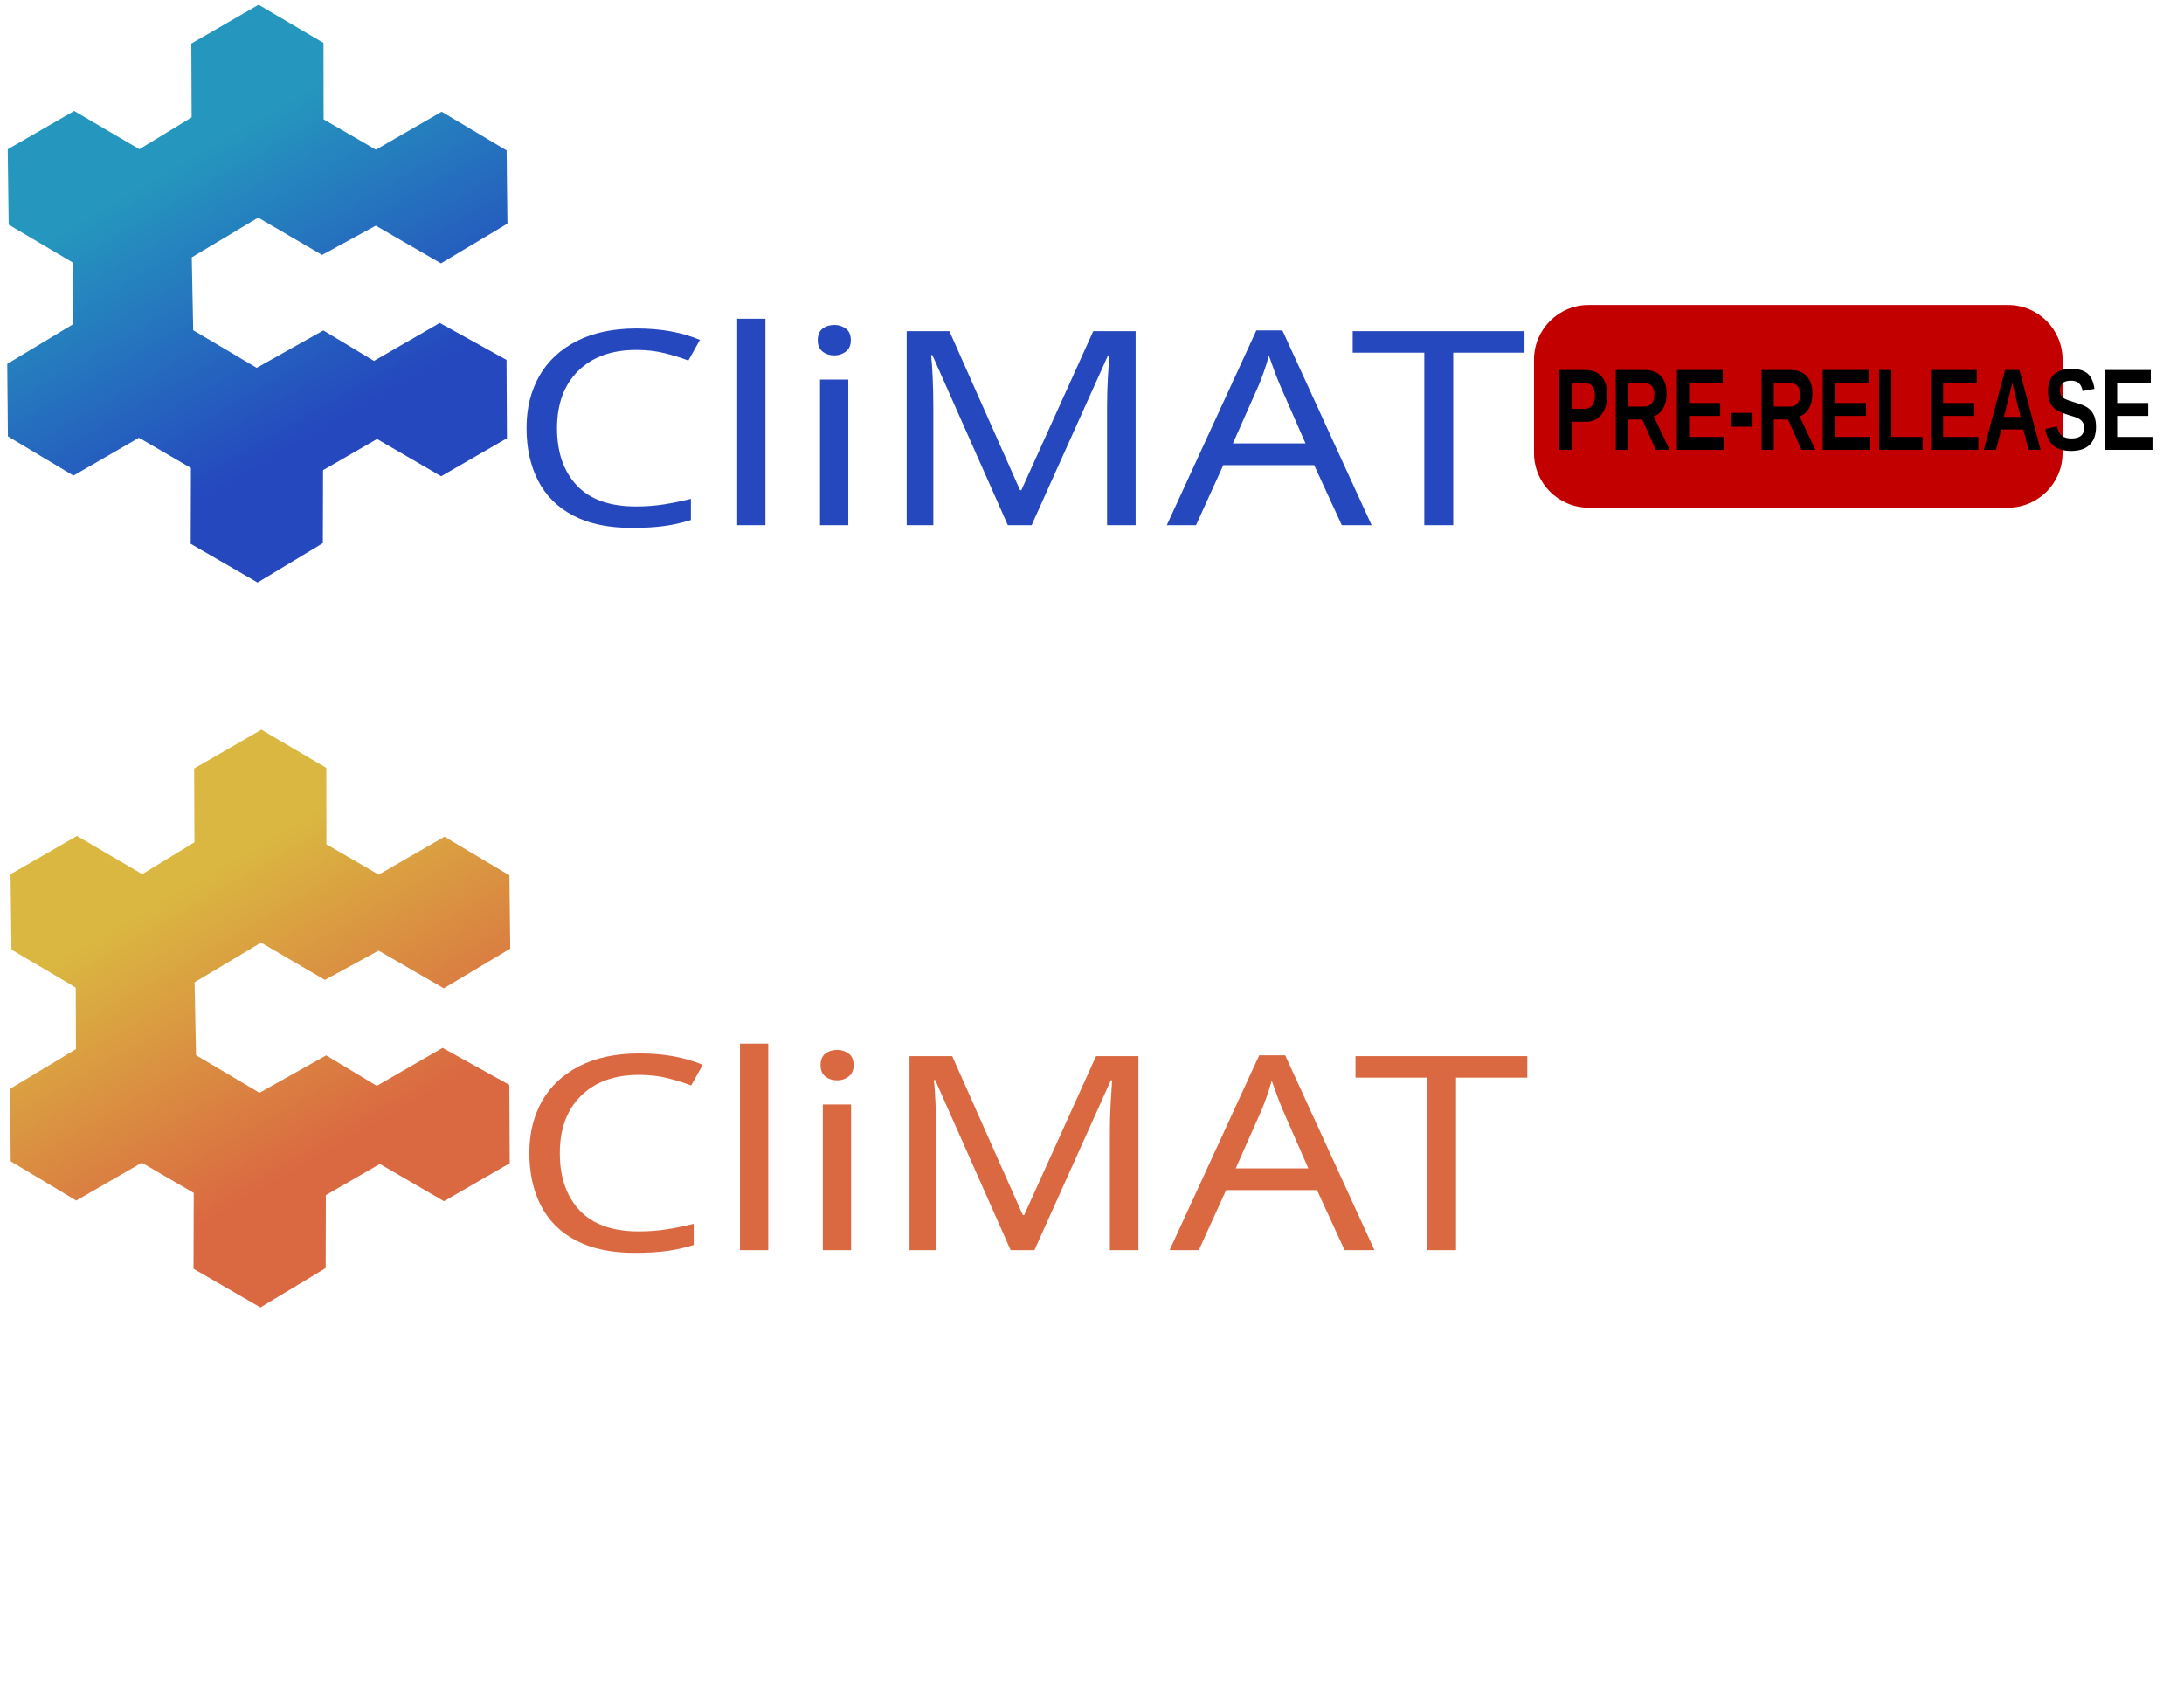
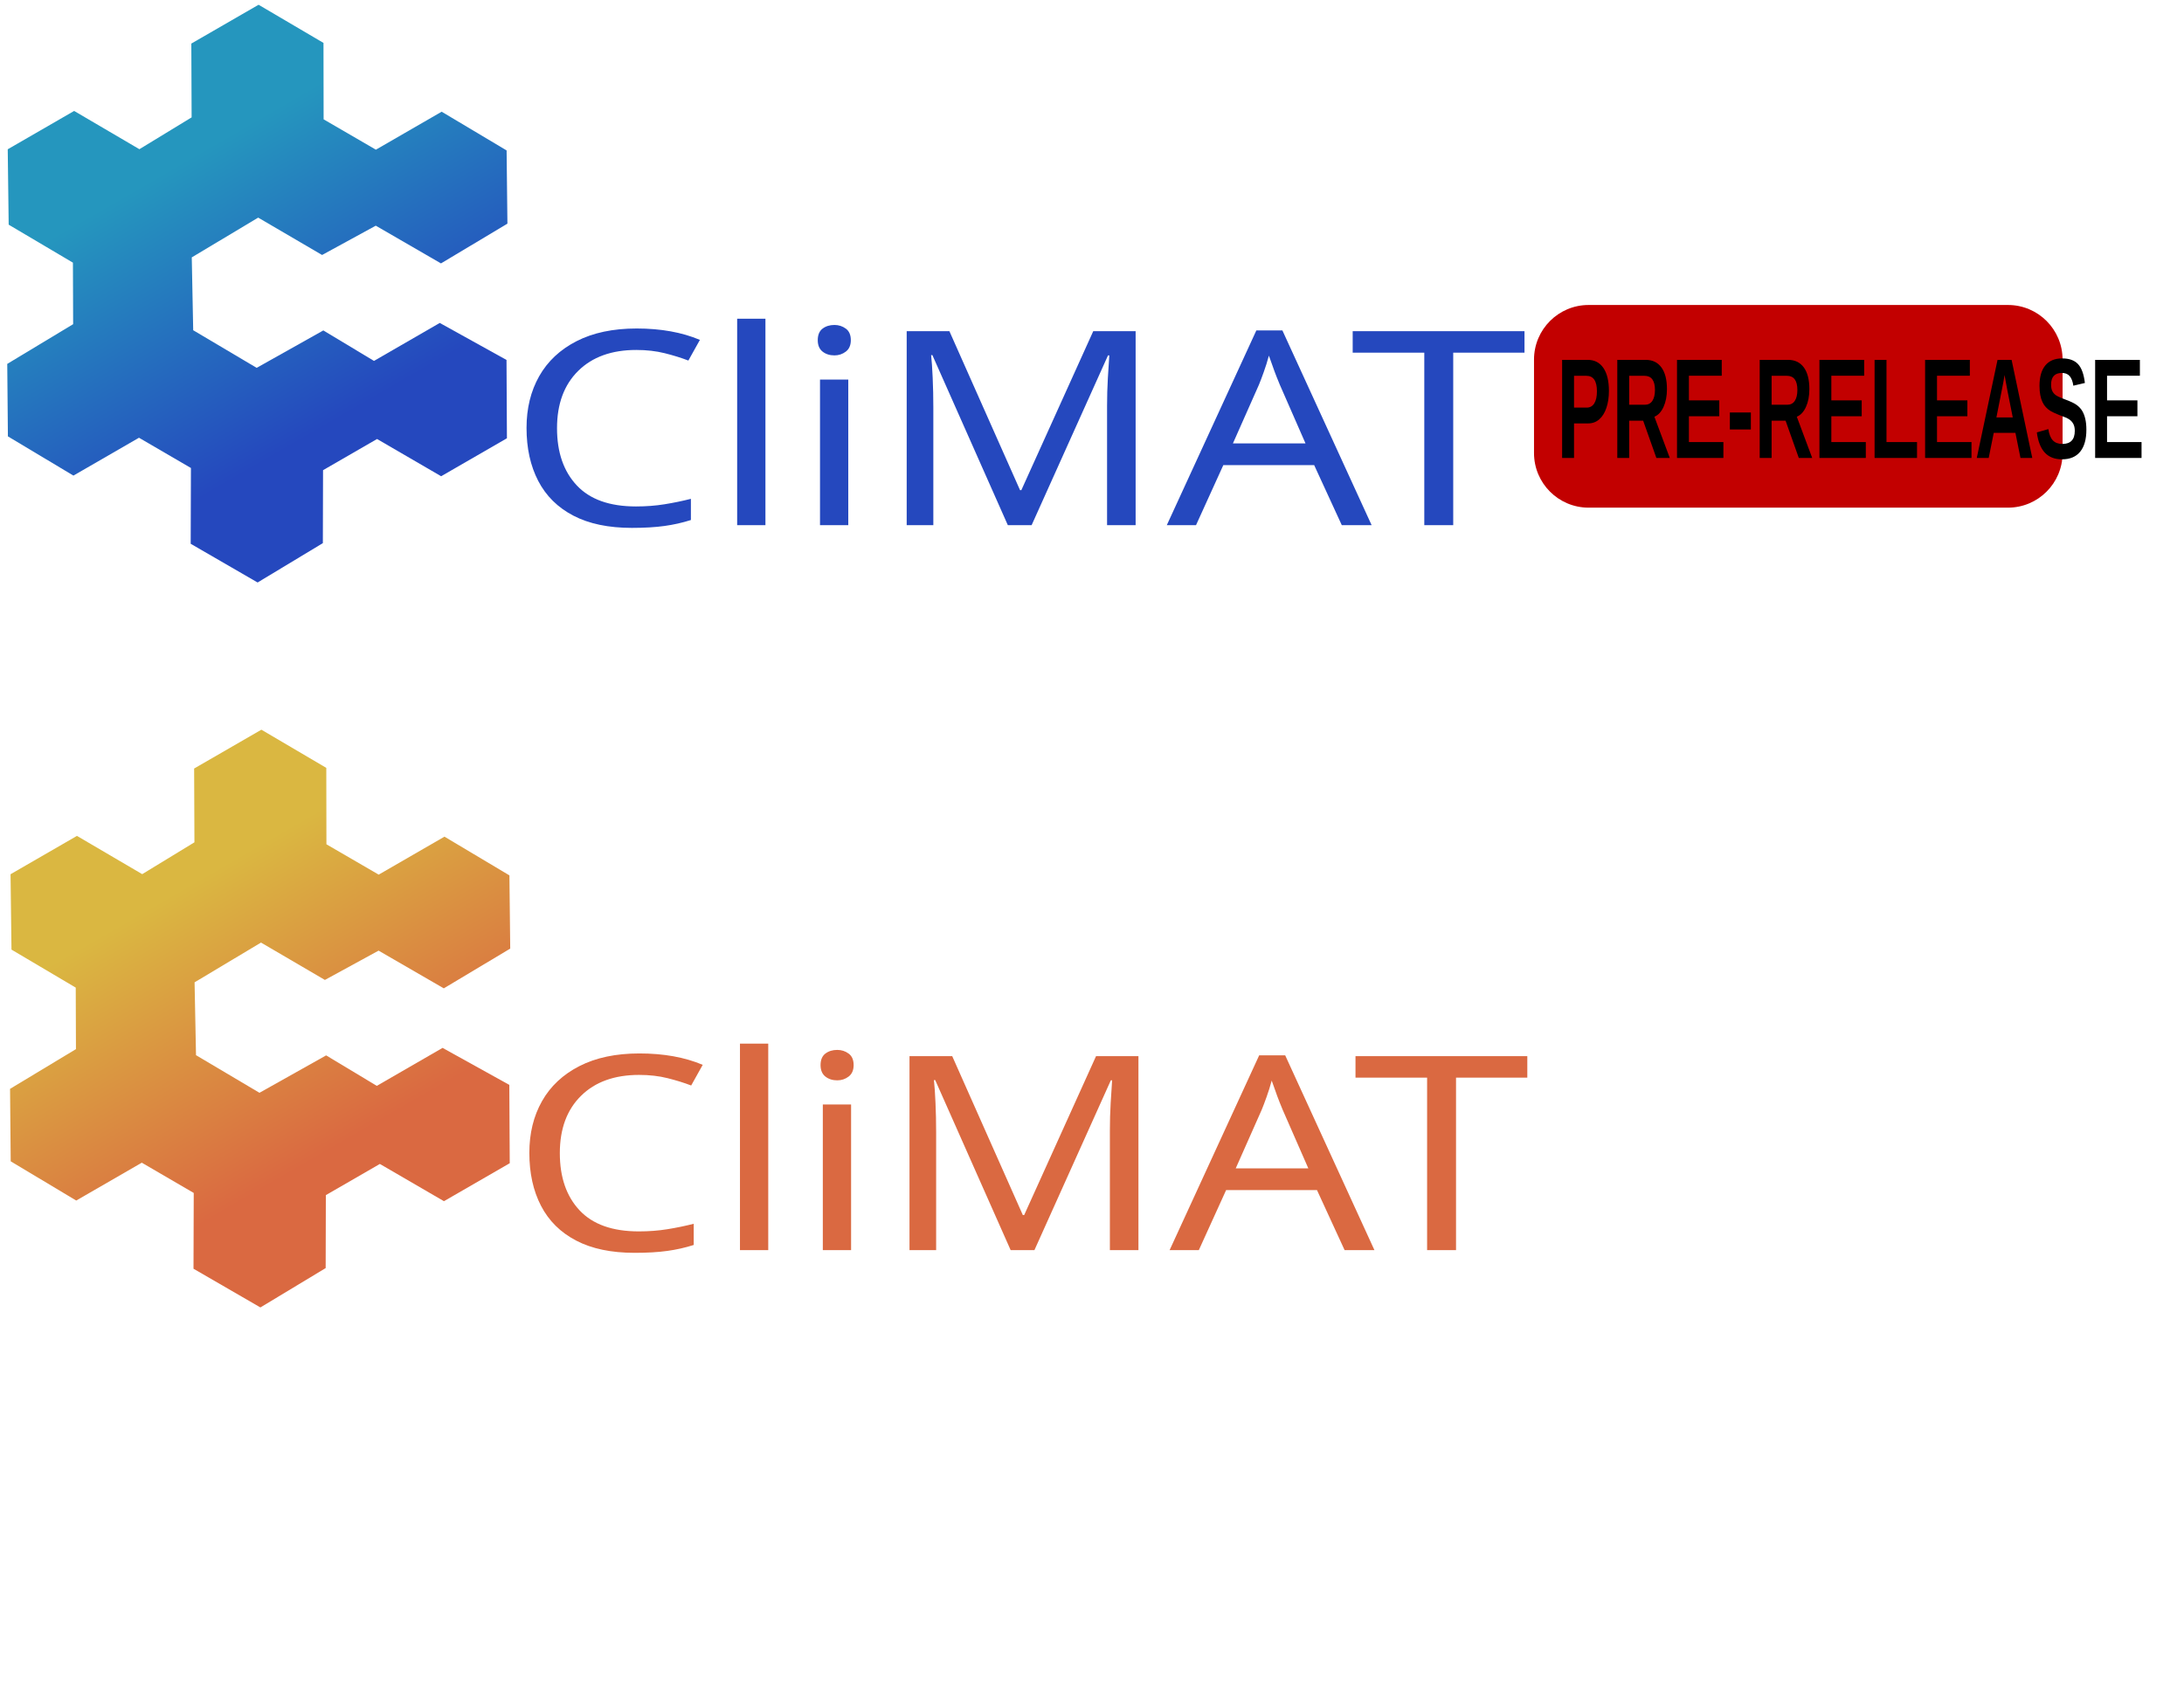
<svg xmlns="http://www.w3.org/2000/svg" xmlns:xlink="http://www.w3.org/1999/xlink" version="1.0" width="900pt" height="700pt" viewBox="0 0 900 700" preserveAspectRatio="xMidYMid" id="svg6">
  <defs id="defs10">
    <linearGradient id="linearGradient3256">
      <stop style="stop-color:#da6941;stop-opacity:1;" offset="0.204" id="stop3252" />
      <stop style="stop-color:#dab741;stop-opacity:1;" offset="0.802" id="stop3254" />
    </linearGradient>
    <linearGradient id="linearGradient4945">
      <stop style="stop-color:#000000;stop-opacity:1;" offset="0" id="stop4943" />
    </linearGradient>
    <rect x="304.946" y="98.818" width="520.338" height="219.252" id="rect1590" />
    <linearGradient id="linearGradient5371">
      <stop style="stop-color:#2548be;stop-opacity:1;" offset="0.204" id="stop5375" />
      <stop style="stop-color:#2596be;stop-opacity:1;" offset="0.802" id="stop5367" />
    </linearGradient>
    <linearGradient id="linearGradient3053">
      <stop style="stop-color:#120075;stop-opacity:1;" offset="0" id="stop3051" />
    </linearGradient>
    <linearGradient id="linearGradient3033">
      <stop style="stop-color:#14007e;stop-opacity:1;" offset="0" id="stop3031" />
    </linearGradient>
    <linearGradient xlink:href="#linearGradient5371" id="linearGradient5373" x1="1964" y1="2954.5" x2="4035" y2="2954.5" gradientUnits="userSpaceOnUse" />
    <rect x="304.946" y="98.818" width="520.338" height="219.252" id="rect1590-4" />
    <rect x="304.946" y="98.818" width="520.338" height="219.252" id="rect485" />
    <linearGradient xlink:href="#linearGradient3256" id="linearGradient487" gradientUnits="userSpaceOnUse" x1="1964" y1="2954.5" x2="4035" y2="2954.5" />
  </defs>
  <g id="g463" transform="matrix(-0.05,-0.08660254,-0.08660254,0.05,511.9542,233.1288)">
    <path d="m 2730,3986 v -312 l -215,-123 -270,157 -276,-159 6,-314 260,-151 V 2827 L 1970,2675 V 2362 L 2250.428,2202.089 2520,2364 v 313 l 213.189,118 3.812,315 265,149 263,-145 5,-319 -265,-151 -6,-252 -269,-155 5,-319 263,-148 272,152 v 313 l 216,124 273,-157 270,153 v 320 l -264,151 -6,252 271,154 v 316 l -271,152 -268,-151 -220,126 -6,317 -260,147 z" id="path210" style="opacity:1;fill:url(#linearGradient5373);fill-opacity:1;fill-rule:nonzero;stroke:none;stroke-width:10;stroke-linecap:butt;stroke-linejoin:round;stroke-dasharray:none;stroke-opacity:1;paint-order:markers fill stroke" />
    <text xml:space="preserve" transform="matrix(-4.785875,-8.289379,-7.014612,4.049887,4790.449,4103.984)" id="text1588" style="font-style:normal;font-variant:normal;font-weight:normal;font-stretch:normal;font-size:138.24px;font-family:'Aldo the Apache';-inkscape-font-specification:'Aldo the Apache, Normal';font-variant-ligatures:normal;font-variant-caps:normal;font-variant-numeric:normal;font-variant-east-asian:normal;white-space:pre;shape-inside:url(#rect1590);display:inline;fill:#2548be;fill-opacity:1;stroke-width:1.333;stroke-linejoin:round;paint-order:markers fill stroke">
-       <tspan x="304.945" y="238.253" id="tspan4245">CliMAT</tspan>
+       <tspan x="304.945" y="238.253" id="tspan4374">CliMAT</tspan>
    </text>
  </g>
  <g id="g483" transform="matrix(-0.05,-0.08660254,-0.08660254,0.05,513.1122,531.8984)">
    <path d="m 2730,3986 v -312 l -215,-123 -270,157 -276,-159 6,-314 260,-151 V 2827 L 1970,2675 V 2362 L 2250.428,2202.089 2520,2364 v 313 l 213.189,118 3.812,315 265,149 263,-145 5,-319 -265,-151 -6,-252 -269,-155 5,-319 263,-148 272,152 v 313 l 216,124 273,-157 270,153 v 320 l -264,151 -6,252 271,154 v 316 l -271,152 -268,-151 -220,126 -6,317 -260,147 z" id="path477" style="opacity:1;fill:url(#linearGradient487);fill-opacity:1;fill-rule:nonzero;stroke:none;stroke-width:10;stroke-linecap:butt;stroke-linejoin:round;stroke-dasharray:none;stroke-opacity:1;paint-order:markers fill stroke" />
    <text xml:space="preserve" transform="matrix(-4.785875,-8.289379,-7.014612,4.049887,4790.449,4103.984)" id="text481" style="font-style:normal;font-variant:normal;font-weight:normal;font-stretch:normal;font-size:138.24px;font-family:'Aldo the Apache';-inkscape-font-specification:'Aldo the Apache, Normal';font-variant-ligatures:normal;font-variant-caps:normal;font-variant-numeric:normal;font-variant-east-asian:normal;white-space:pre;shape-inside:url(#rect485);display:inline;fill:#da6941;fill-opacity:1;stroke-width:1.333;stroke-linejoin:round;paint-order:markers fill stroke">
-       <tspan x="304.945" y="238.253" id="tspan4247">CliMAT</tspan>
+       <tspan x="304.945" y="238.253" id="tspan4376">CliMAT</tspan>
    </text>
  </g>
  <g id="PreReleaseTag" transform="matrix(-0.05,-0.08660254,-0.08660254,0.05,529.9688,247.4586)">
    <path style="fill:#c20000;fill-opacity:1;stroke:none;stroke-width:10;stroke-linejoin:round;stroke-dasharray:none;stroke-opacity:1;paint-order:fill markers stroke" id="rect253" width="2178.128" height="835.222" x="1021.795" y="-1217.659" transform="matrix(-0.5,-0.8660254,-0.8660254,0.5,0,0)" d="m 1246.795,-1217.659 h 1728.128 a 225,225 45 0 1 225,225 v 385.222 a 225,225 135 0 1 -225,225 H 1246.795 a 225,225 45 0 1 -225,-225 v -385.222 a 225,225 135 0 1 225,-225 z" />
-     <text xml:space="preserve" style="font-style:normal;font-variant:normal;font-weight:bold;font-stretch:condensed;font-size:408.352px;font-family:Arial;-inkscape-font-specification:'Arial, Bold Condensed';font-variant-ligatures:normal;font-variant-caps:normal;font-variant-numeric:normal;font-variant-east-asian:normal;fill:#000000;stroke-width:11.343;stroke-linejoin:round;paint-order:markers fill stroke" x="1290.776" y="-530.29" id="text453" transform="matrix(-0.4271723,-0.7398841,-1.013672,0.5852439,0,0)">
-       <tspan id="tspan451" style="font-style:normal;font-variant:normal;font-weight:bold;font-stretch:condensed;font-size:408.352px;font-family:Arial;-inkscape-font-specification:'Arial, Bold Condensed';font-variant-ligatures:normal;font-variant-caps:normal;font-variant-numeric:normal;font-variant-east-asian:normal;stroke-width:11.343" x="1290.776" y="-530.29">PRE-RELEASE</tspan>
+     <text xml:space="preserve" style="font-style:normal;font-variant:normal;font-weight:bold;font-stretch:condensed;font-size:447.418px;font-family:Arial;-inkscape-font-specification:'Arial, Bold Condensed';font-variant-ligatures:normal;font-variant-caps:normal;font-variant-numeric:normal;font-variant-east-asian:normal;fill:#000000;stroke-width:12.428;stroke-linejoin:round;paint-order:markers fill stroke" x="1463.64" y="-447.371" id="text453" transform="matrix(-0.3808413,-0.6596365,-1.13699,0.6564415,0,0)">
+       <tspan id="tspan451" style="font-style:normal;font-variant:normal;font-weight:bold;font-stretch:condensed;font-size:447.418px;font-family:Arial;-inkscape-font-specification:'Arial, Bold Condensed';font-variant-ligatures:normal;font-variant-caps:normal;font-variant-numeric:normal;font-variant-east-asian:normal;stroke-width:12.428" x="1463.64" y="-447.371">PRE-RELEASE</tspan>
    </text>
  </g>
</svg>
